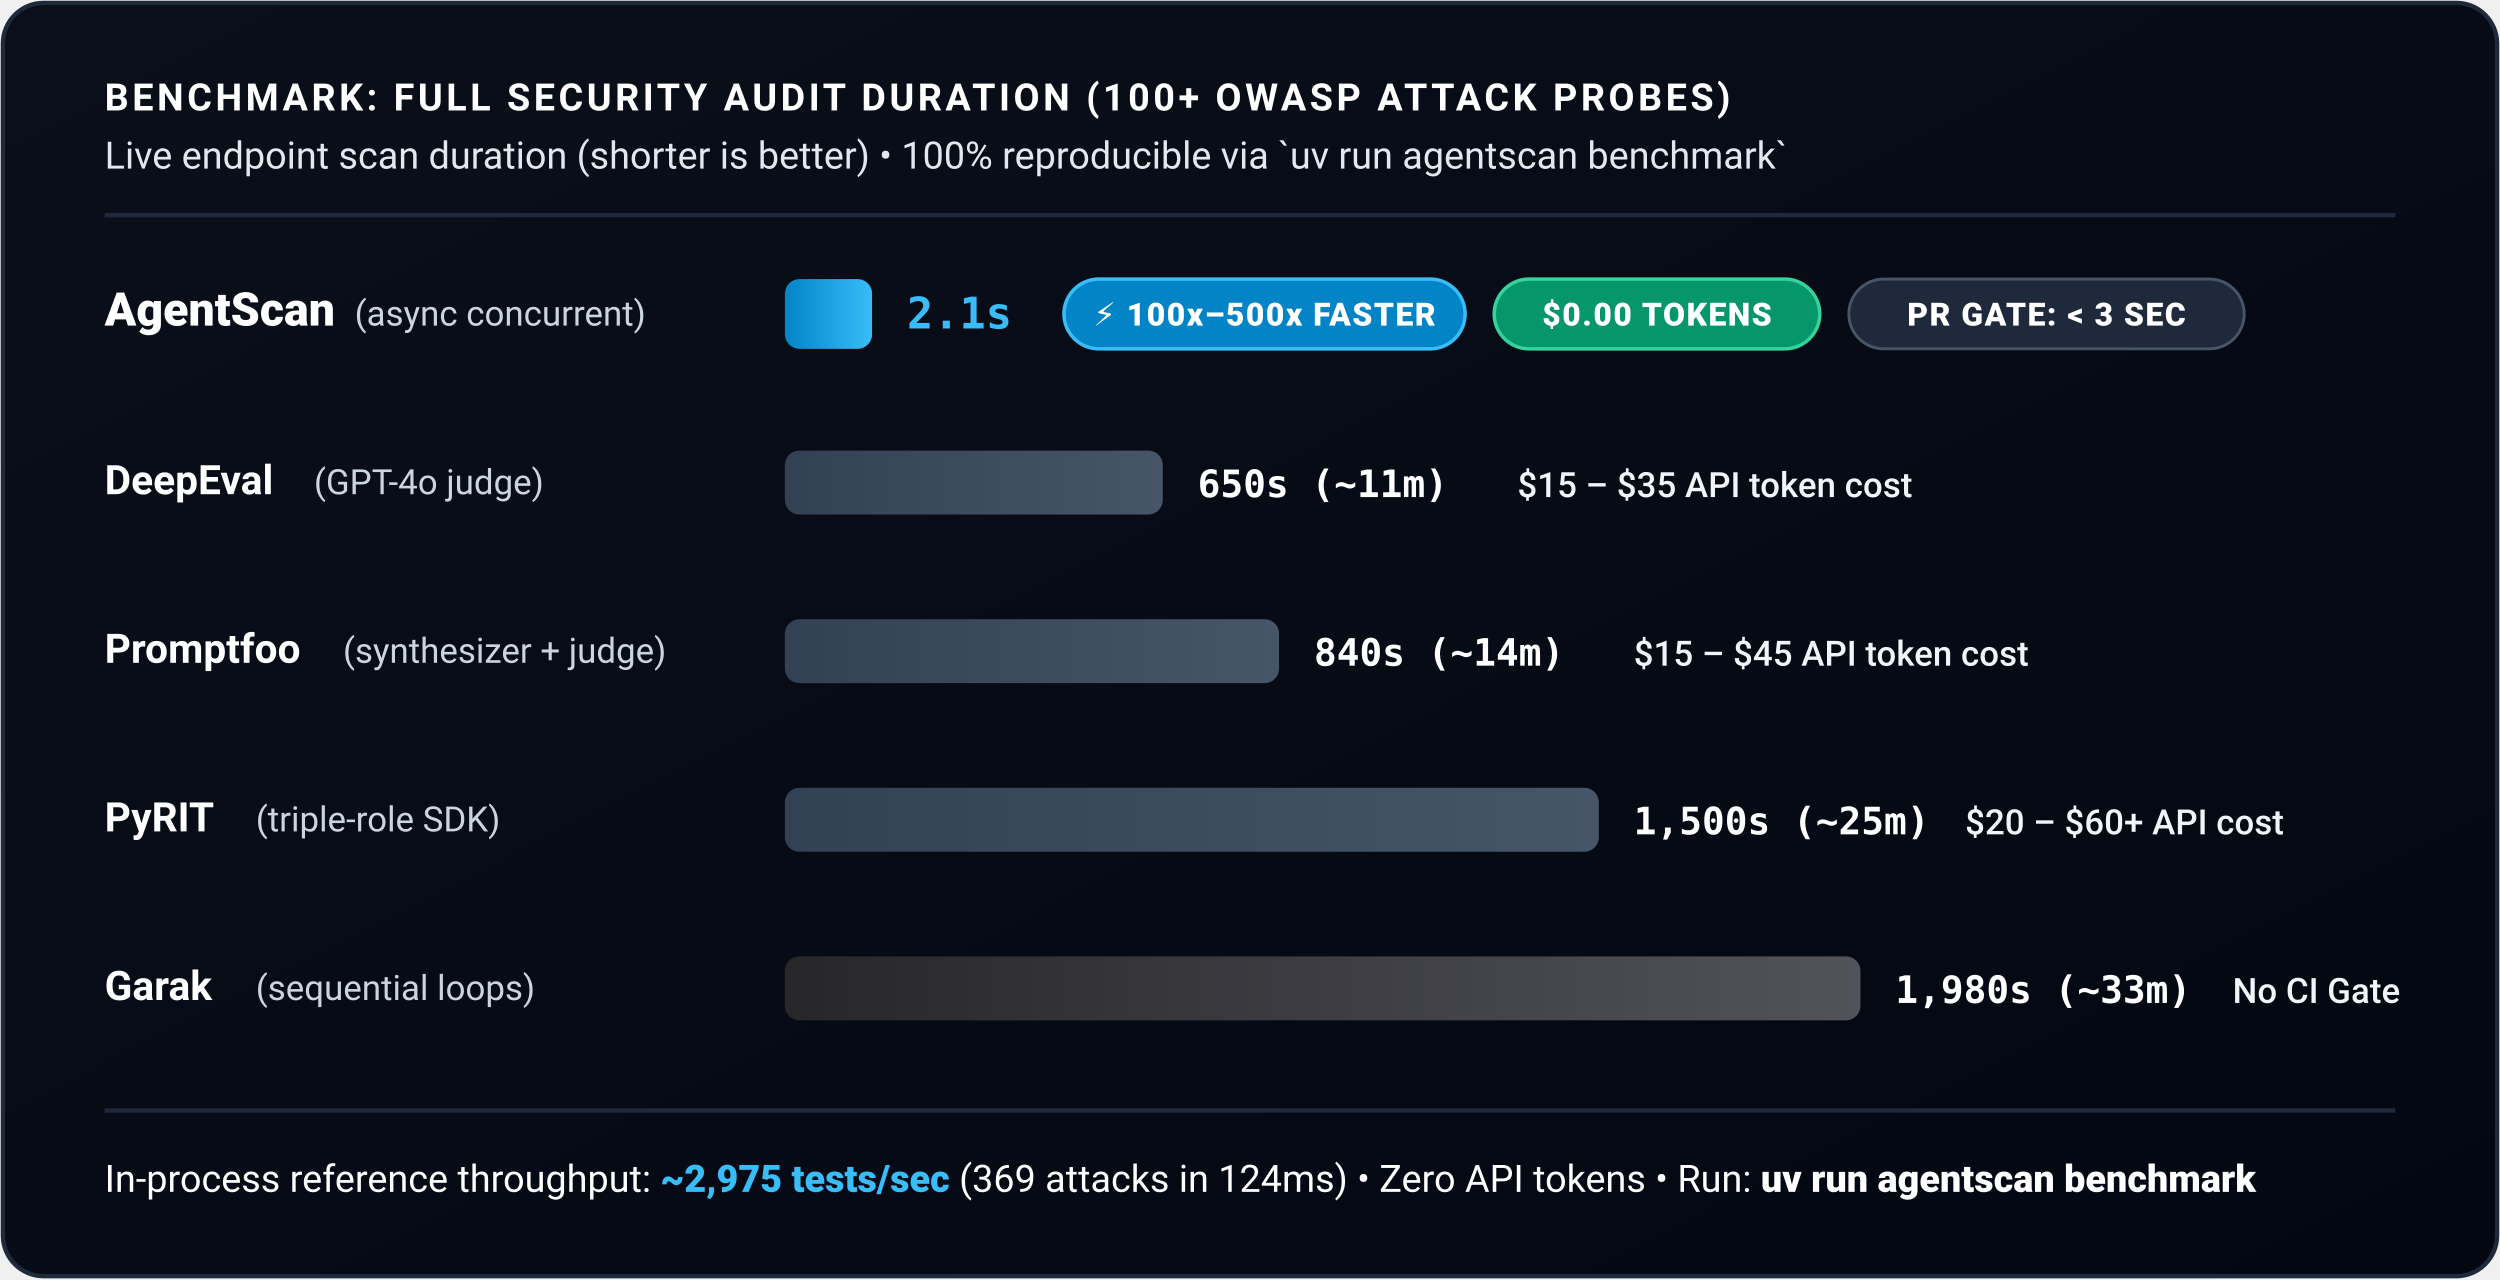
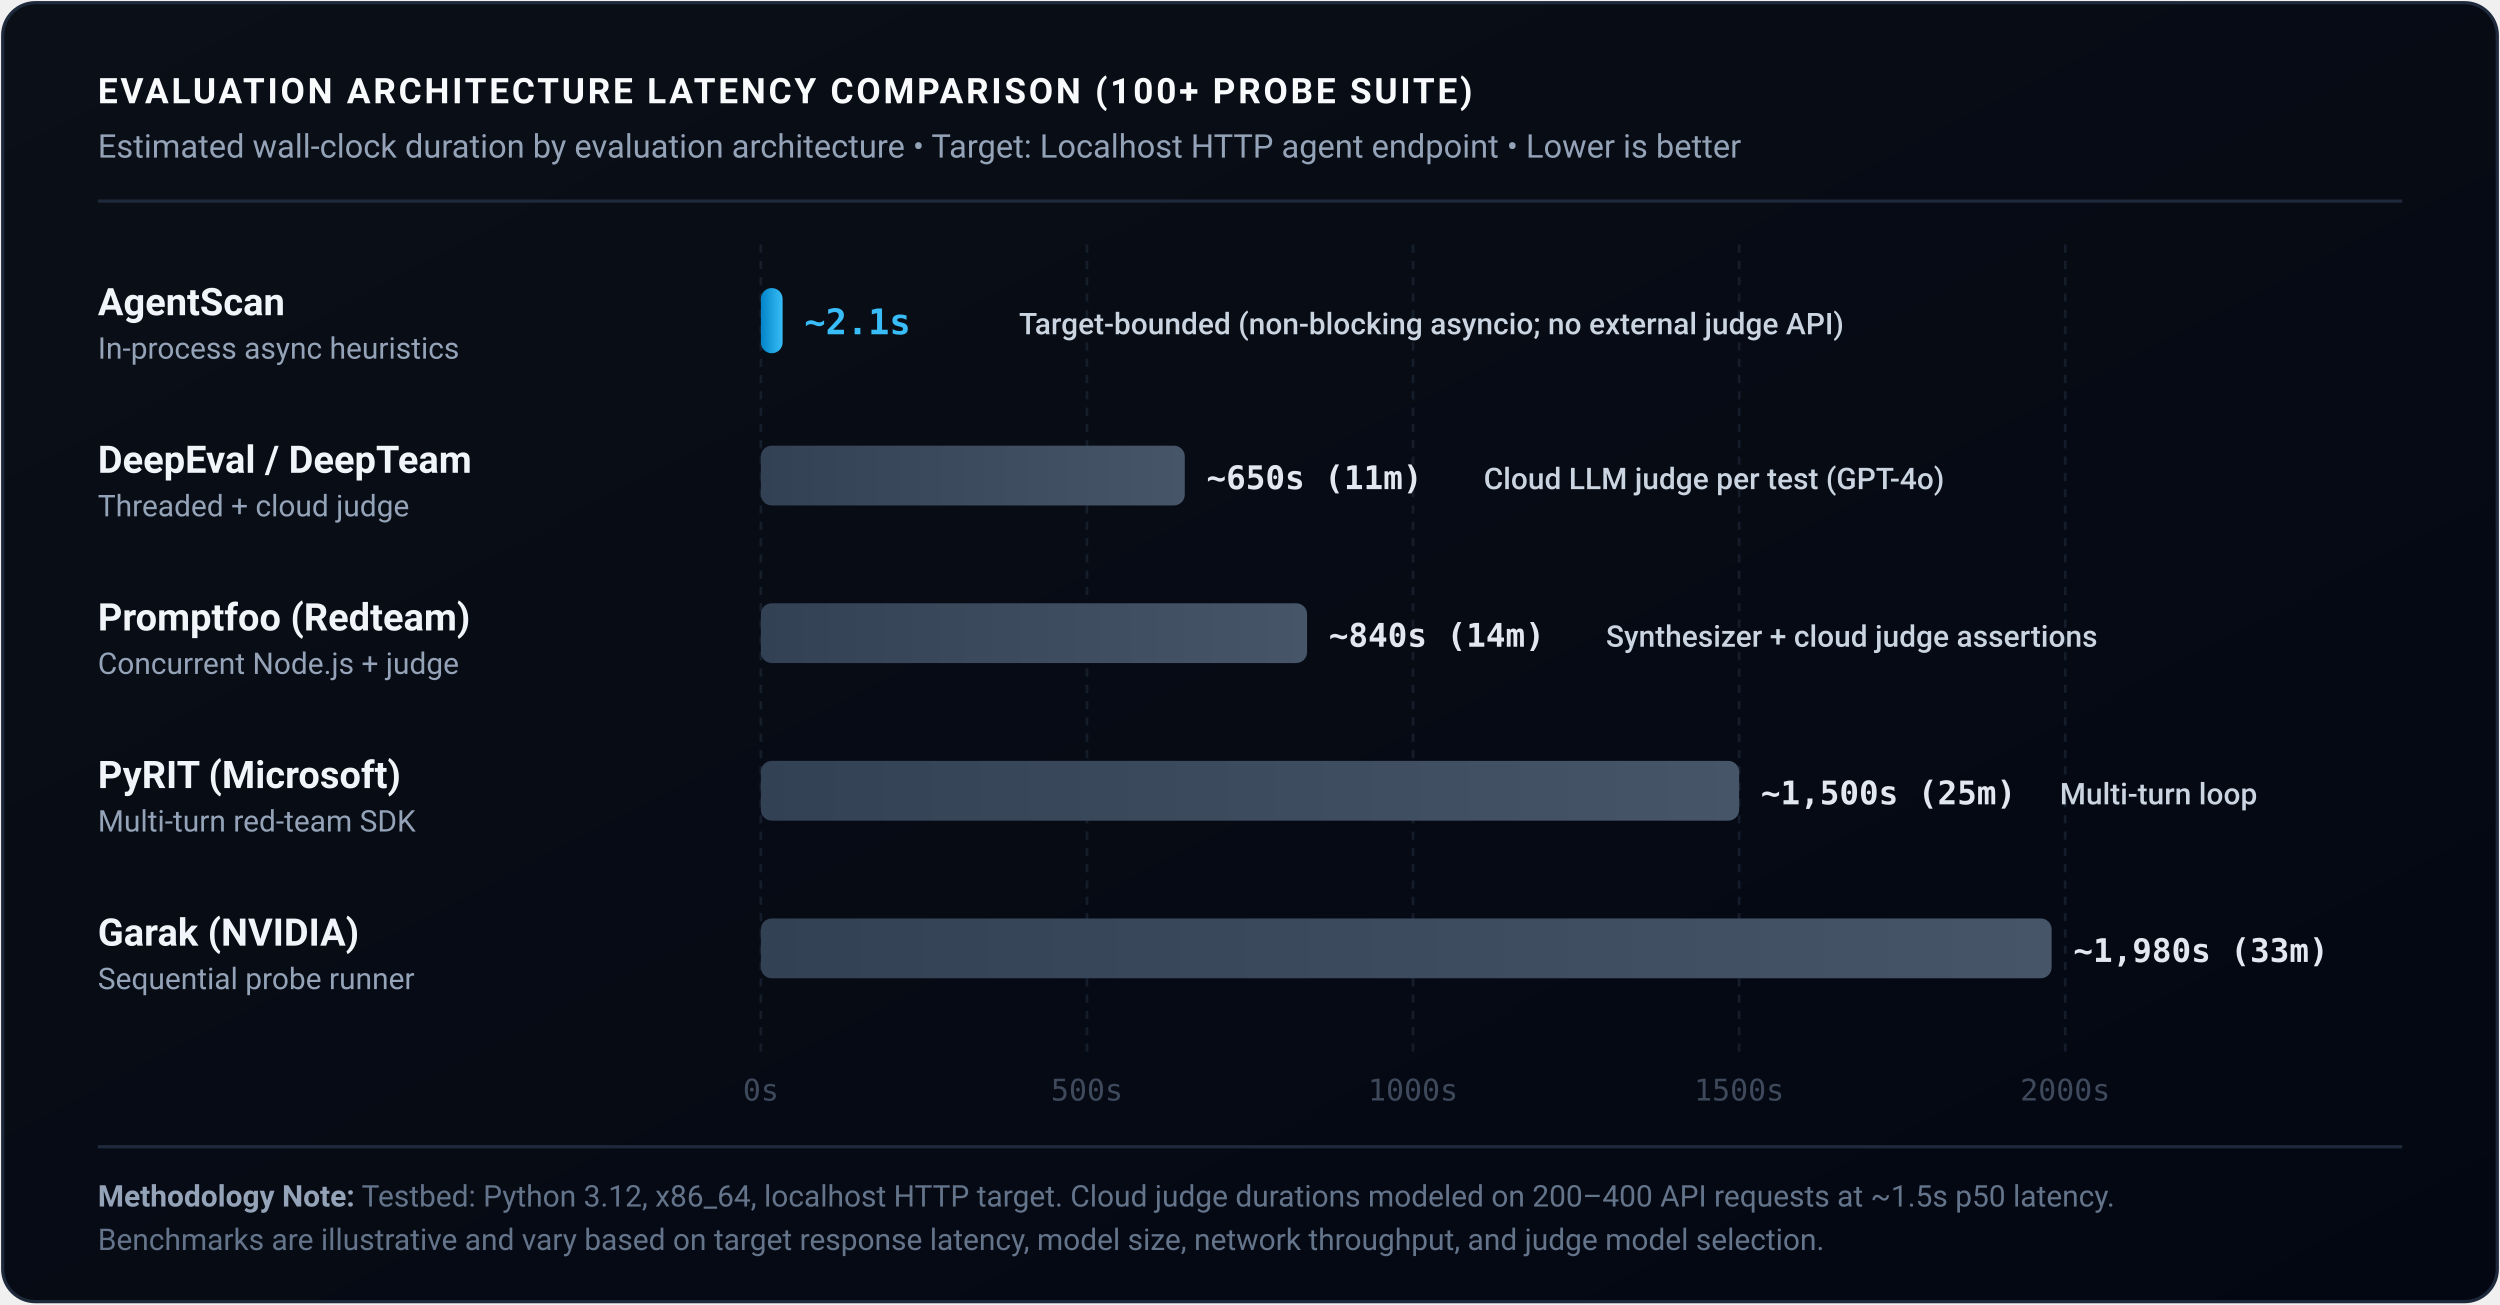
- <svg xmlns="http://www.w3.org/2000/svg" viewBox="0 0 860 440" width="100%" height="440" fill="none">
+ <svg xmlns="http://www.w3.org/2000/svg" viewBox="0 0 920 480" width="100%" height="480" fill="none">
  <defs>
    <linearGradient id="cardGrad" x1="0%" y1="0%" x2="100%" y2="100%">
-       <stop offset="0%" stop-color="#0B0F19" />
+       <stop offset="0%" stop-color="#0B0F17" />
      <stop offset="100%" stop-color="#030712" />
    </linearGradient>
    <linearGradient id="agentScanGrad" x1="0%" y1="0%" x2="100%" y2="0%">
      <stop offset="0%" stop-color="#0284C7" />
      <stop offset="100%" stop-color="#38BDF8" />
    </linearGradient>
-     <linearGradient id="compGrad" x1="0%" y1="0%" x2="100%" y2="0%">
+     <linearGradient id="barGrad" x1="0%" y1="0%" x2="100%" y2="0%">
      <stop offset="0%" stop-color="#334155" />
      <stop offset="100%" stop-color="#475569" />
    </linearGradient>
-     <linearGradient id="garakGrad" x1="0%" y1="0%" x2="100%" y2="0%">
-       <stop offset="0%" stop-color="#27272A" />
-       <stop offset="100%" stop-color="#52525B" />
-     </linearGradient>
  </defs>
  <style>
-     .card-title { font-family: -apple-system, BlinkMacSystemFont, 'Segoe UI', Roboto, Helvetica, Arial, sans-serif; font-size: 13px; font-weight: 700; fill: #FFFFFF; letter-spacing: 1.2px; }
-     .card-subtitle { font-family: -apple-system, BlinkMacSystemFont, 'Segoe UI', Roboto, Helvetica, Arial, sans-serif; font-size: 13px; font-weight: 400; fill: #E2E8F0; }
- 
-     .label-lead { font-family: -apple-system, BlinkMacSystemFont, 'Segoe UI', Roboto, Helvetica, Arial, sans-serif; font-size: 16px; font-weight: 800; fill: #FFFFFF; }
-     .label-comp { font-family: -apple-system, BlinkMacSystemFont, 'Segoe UI', Roboto, Helvetica, Arial, sans-serif; font-size: 14px; font-weight: 700; fill: #FFFFFF; }
-     .subtag { font-family: -apple-system, BlinkMacSystemFont, 'Segoe UI', Roboto, Helvetica, Arial, sans-serif; font-size: 12px; font-weight: 400; fill: #CBD5E1; }
- 
-     .time-lead { font-family: 'JetBrains Mono', 'SF Mono', Consolas, Menlo, monospace; font-size: 15px; font-weight: 800; fill: #38BDF8; }
-     .time-val { font-family: 'JetBrains Mono', 'SF Mono', Consolas, Menlo, monospace; font-size: 13px; font-weight: 700; fill: #FFFFFF; }
-     .cost-val { font-family: -apple-system, BlinkMacSystemFont, 'Segoe UI', Roboto, Helvetica, Arial, sans-serif; font-size: 12px; font-weight: 500; fill: #F1F5F9; }
- 
-     .badge-text { font-family: -apple-system, BlinkMacSystemFont, 'Segoe UI', Roboto, Helvetica, Arial, sans-serif; font-size: 11px; font-weight: 800; fill: #FFFFFF; letter-spacing: 0.5px; }
-     .footer-text { font-family: -apple-system, BlinkMacSystemFont, 'Segoe UI', Roboto, Helvetica, Arial, sans-serif; font-size: 13px; font-weight: 400; fill: #FFFFFF; }
+     .title { font-family: -apple-system, BlinkMacSystemFont, 'Segoe UI', Roboto, sans-serif; font-size: 13px; font-weight: 700; fill: #F8FAFC; letter-spacing: 1px; }
+     .subtitle { font-family: -apple-system, BlinkMacSystemFont, 'Segoe UI', Roboto, sans-serif; font-size: 12px; font-weight: 400; fill: #94A3B8; }
+     .axis-label { font-family: 'JetBrains Mono', monospace, sans-serif; font-size: 11px; font-weight: 500; fill: #64748B; }
+     .tool-name { font-family: -apple-system, BlinkMacSystemFont, 'Segoe UI', Roboto, sans-serif; font-size: 14px; font-weight: 700; fill: #F1F5F9; }
+     .tool-desc { font-family: -apple-system, BlinkMacSystemFont, 'Segoe UI', Roboto, sans-serif; font-size: 11px; font-weight: 400; fill: #94A3B8; }
+     .time-val { font-family: 'JetBrains Mono', monospace, sans-serif; font-size: 12px; font-weight: 700; fill: #E2E8F0; }
+     .time-lead { font-family: 'JetBrains Mono', monospace, sans-serif; font-size: 13px; font-weight: 800; fill: #38BDF8; }
+     .detail-tag { font-family: -apple-system, BlinkMacSystemFont, 'Segoe UI', Roboto, sans-serif; font-size: 11px; font-weight: 500; fill: #CBD5E1; }
+     .note-text { font-family: -apple-system, BlinkMacSystemFont, 'Segoe UI', Roboto, sans-serif; font-size: 11px; font-weight: 400; fill: #64748B; }
+     .note-bold { font-family: -apple-system, BlinkMacSystemFont, 'Segoe UI', Roboto, sans-serif; font-size: 11px; font-weight: 600; fill: #94A3B8; }
  </style>
-   <rect x="1" y="1" width="858" height="438" rx="14" fill="url(#cardGrad)" stroke="#1E293B" stroke-width="1.5" />
-   <text x="36" y="38" class="card-title">BENCHMARK: FULL SECURITY AUDIT DURATION (100+ OWASP ATTACK PROBES)</text>
-   <text x="36" y="58" class="card-subtitle">Live endpoint scan duration (shorter is better) • 100% reproducible via `uv run agentscan benchmark`</text>
-   <line x1="36" y1="74" x2="824" y2="74" stroke="#1E293B" stroke-width="1.5" />
-   <text x="36" y="112" class="label-lead">AgentScan</text>
-   <text x="122" y="112" class="subtag">(async concurrent)</text>
-   <rect x="270" y="96" width="30" height="24" rx="5" fill="url(#agentScanGrad)" />
-   <text x="312" y="113" class="time-lead">2.1s</text>
-   <rect x="366" y="96" width="138" height="24" rx="12" fill="#0284C7" stroke="#38BDF8" stroke-width="1.2" />
-   <text x="435" y="112" class="badge-text" text-anchor="middle">⚡ 100x–500x FASTER</text>
-   <rect x="514" y="96" width="112" height="24" rx="12" fill="#059669" stroke="#34D399" stroke-width="1.2" />
-   <text x="570" y="112" class="badge-text" text-anchor="middle">$0.00 TOKENS</text>
-   <rect x="636" y="96" width="136" height="24" rx="12" fill="#1E293B" stroke="#475569" stroke-width="1" />
-   <text x="704" y="112" class="badge-text" text-anchor="middle">PR GATE: &lt; 3 SEC</text>
-   <text x="36" y="170" class="label-comp">DeepEval</text>
-   <text x="108" y="170" class="subtag">(GPT-4o judge)</text>
-   <rect x="270" y="155" width="130" height="22" rx="5" fill="url(#compGrad)" />
-   <text x="412" y="171" class="time-val">650s (~11m)</text>
-   <text x="522" y="171" class="cost-val">$15 – $35 API token cost</text>
-   <text x="36" y="228" class="label-comp">Promptfoo</text>
-   <text x="118" y="228" class="subtag">(synthesizer + judge)</text>
-   <rect x="270" y="213" width="170" height="22" rx="5" fill="url(#compGrad)" />
-   <text x="452" y="229" class="time-val">840s (~14m)</text>
-   <text x="562" y="229" class="cost-val">$15 – $45 API token cost</text>
-   <text x="36" y="286" class="label-comp">PyRIT</text>
-   <text x="88" y="286" class="subtag">(triple-role SDK)</text>
-   <rect x="270" y="271" width="280" height="22" rx="5" fill="url(#compGrad)" />
-   <text x="562" y="287" class="time-val">1,500s (~25m)</text>
-   <text x="676" y="287" class="cost-val">$20 – $60+ API cost</text>
-   <text x="36" y="344" class="label-comp">Garak</text>
-   <text x="88" y="344" class="subtag">(sequential loops)</text>
-   <rect x="270" y="329" width="370" height="22" rx="5" fill="url(#garakGrad)" />
-   <text x="652" y="345" class="time-val">1,980s (~33m)</text>
-   <text x="768" y="345" class="cost-val" fill="#FCA5A5">No CI Gate</text>
-   <line x1="36" y1="382" x2="824" y2="382" stroke="#1E293B" stroke-width="1.5" />
-   <text x="36" y="410" class="footer-text">In-process reference throughput: <tspan fill="#38BDF8" font-weight="800">~2,975 tests/sec</tspan> (369 attacks in 124ms)  •  Zero API tokens  •  Run: <tspan font-weight="800" fill="#FFFFFF">uv run agentscan benchmark</tspan>
+   <rect x="1" y="1" width="918" height="478" rx="12" fill="url(#cardGrad)" stroke="#1E293B" stroke-width="1.2" />
+   <text x="36" y="38" class="title">EVALUATION ARCHITECTURE LATENCY COMPARISON (100+ PROBE SUITE)</text>
+   <text x="36" y="58" class="subtitle">Estimated wall-clock duration by evaluation architecture • Target: Localhost HTTP agent endpoint • Lower is better</text>
+   <line x1="36" y1="74" x2="884" y2="74" stroke="#1E293B" stroke-width="1.2" />
+   <g opacity="0.6">
+     <line x1="280" y1="90" x2="280" y2="390" stroke="#1E293B" stroke-dasharray="3 3" />
+     <text x="280" y="405" class="axis-label" text-anchor="middle">0s</text>
+     <line x1="400" y1="90" x2="400" y2="390" stroke="#1E293B" stroke-dasharray="3 3" />
+     <text x="400" y="405" class="axis-label" text-anchor="middle">500s</text>
+     <line x1="520" y1="90" x2="520" y2="390" stroke="#1E293B" stroke-dasharray="3 3" />
+     <text x="520" y="405" class="axis-label" text-anchor="middle">1000s</text>
+     <line x1="640" y1="90" x2="640" y2="390" stroke="#1E293B" stroke-dasharray="3 3" />
+     <text x="640" y="405" class="axis-label" text-anchor="middle">1500s</text>
+     <line x1="760" y1="90" x2="760" y2="390" stroke="#1E293B" stroke-dasharray="3 3" />
+     <text x="760" y="405" class="axis-label" text-anchor="middle">2000s</text>
+   </g>
+   <text x="36" y="116" class="tool-name">AgentScan</text>
+   <text x="36" y="132" class="tool-desc">In-process async heuristics</text>
+   <rect x="280" y="106" width="8" height="24" rx="4" fill="url(#agentScanGrad)" />
+   <text x="296" y="123" class="time-lead">~2.1s</text>
+   <text x="375" y="123" class="detail-tag">Target-bounded (non-blocking asyncio; no external judge API)</text>
+   <text x="36" y="174" class="tool-name">DeepEval / DeepTeam</text>
+   <text x="36" y="190" class="tool-desc">Threaded + cloud judge</text>
+   <rect x="280" y="164" width="156" height="22" rx="4" fill="url(#barGrad)" />
+   <text x="444" y="180" class="time-val">~650s (11m)</text>
+   <text x="546" y="180" class="detail-tag">Cloud LLM judge per test (GPT-4o)</text>
+   <text x="36" y="232" class="tool-name">Promptfoo (Redteam)</text>
+   <text x="36" y="248" class="tool-desc">Concurrent Node.js + judge</text>
+   <rect x="280" y="222" width="201" height="22" rx="4" fill="url(#barGrad)" />
+   <text x="489" y="238" class="time-val">~840s (14m)</text>
+   <text x="591" y="238" class="detail-tag">Synthesizer + cloud judge assertions</text>
+   <text x="36" y="290" class="tool-name">PyRIT (Microsoft)</text>
+   <text x="36" y="306" class="tool-desc">Multi-turn red-team SDK</text>
+   <rect x="280" y="280" width="360" height="22" rx="4" fill="url(#barGrad)" />
+   <text x="648" y="296" class="time-val">~1,500s (25m)</text>
+   <text x="758" y="296" class="detail-tag">Multi-turn loop</text>
+   <text x="36" y="348" class="tool-name">Garak (NVIDIA)</text>
+   <text x="36" y="364" class="tool-desc">Sequential probe runner</text>
+   <rect x="280" y="338" width="475" height="22" rx="4" fill="url(#barGrad)" />
+   <text x="763" y="354" class="time-val">~1,980s (33m)</text>
+   <line x1="36" y1="422" x2="884" y2="422" stroke="#1E293B" stroke-width="1.2" />
+   <text x="36" y="444" class="note-text">
+     <tspan class="note-bold">Methodology Note:</tspan> Testbed: Python 3.12, x86_64, localhost HTTP target. Cloud judge durations modeled on 200–400 API requests at ~1.5s p50 latency.
+   </text>
+   <text x="36" y="460" class="note-text">
+     Benchmarks are illustrative and vary based on target response latency, model size, network throughput, and judge model selection.
  </text>
</svg>
